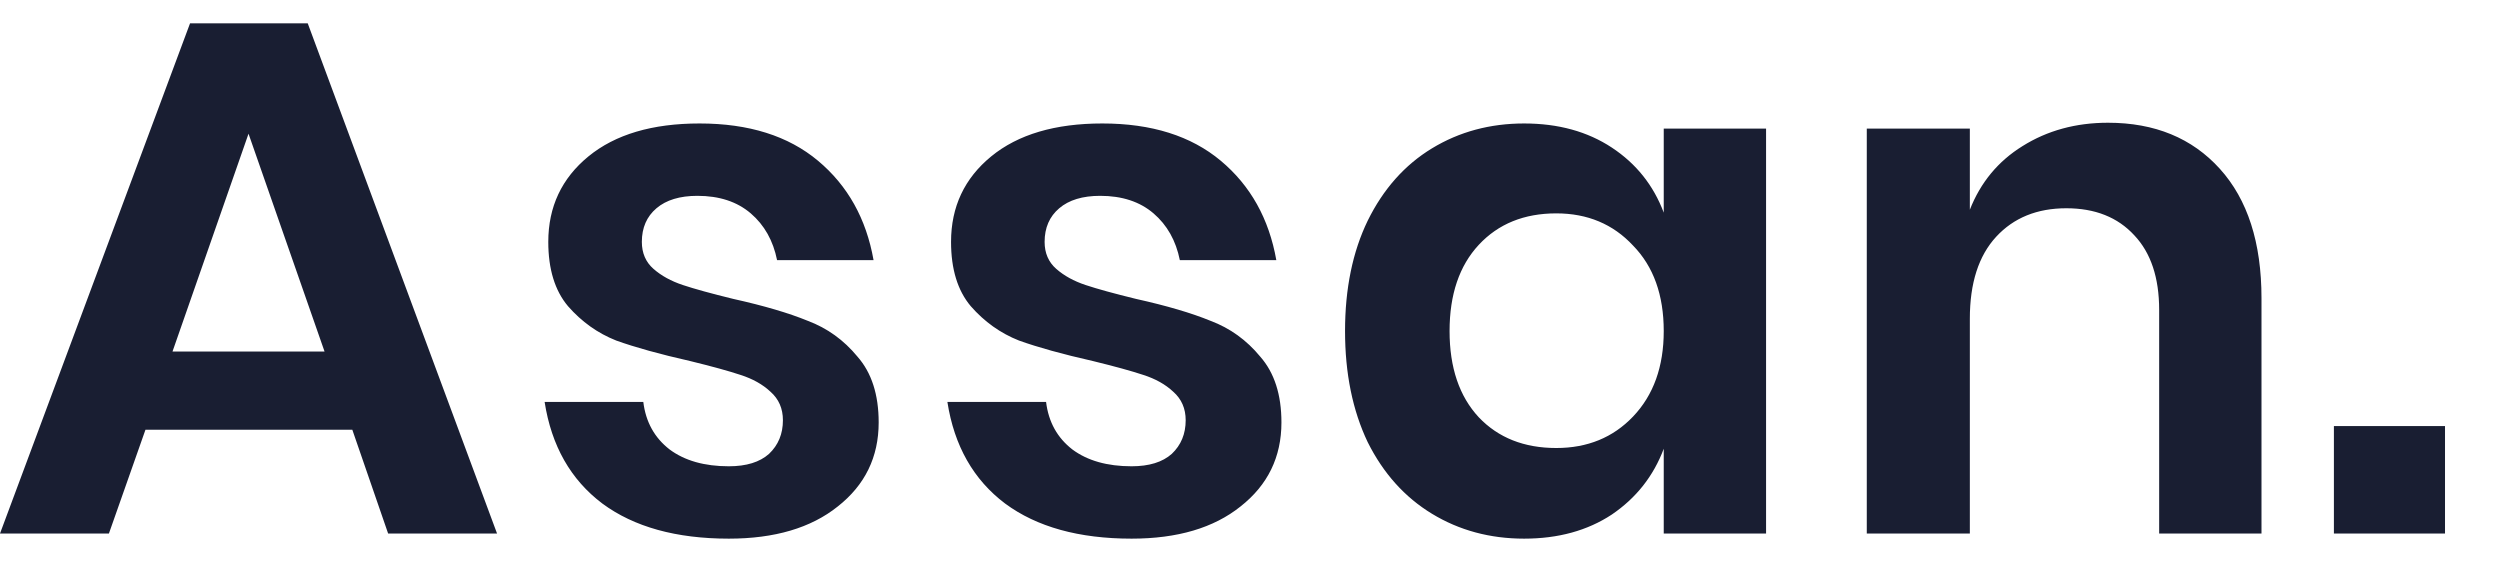
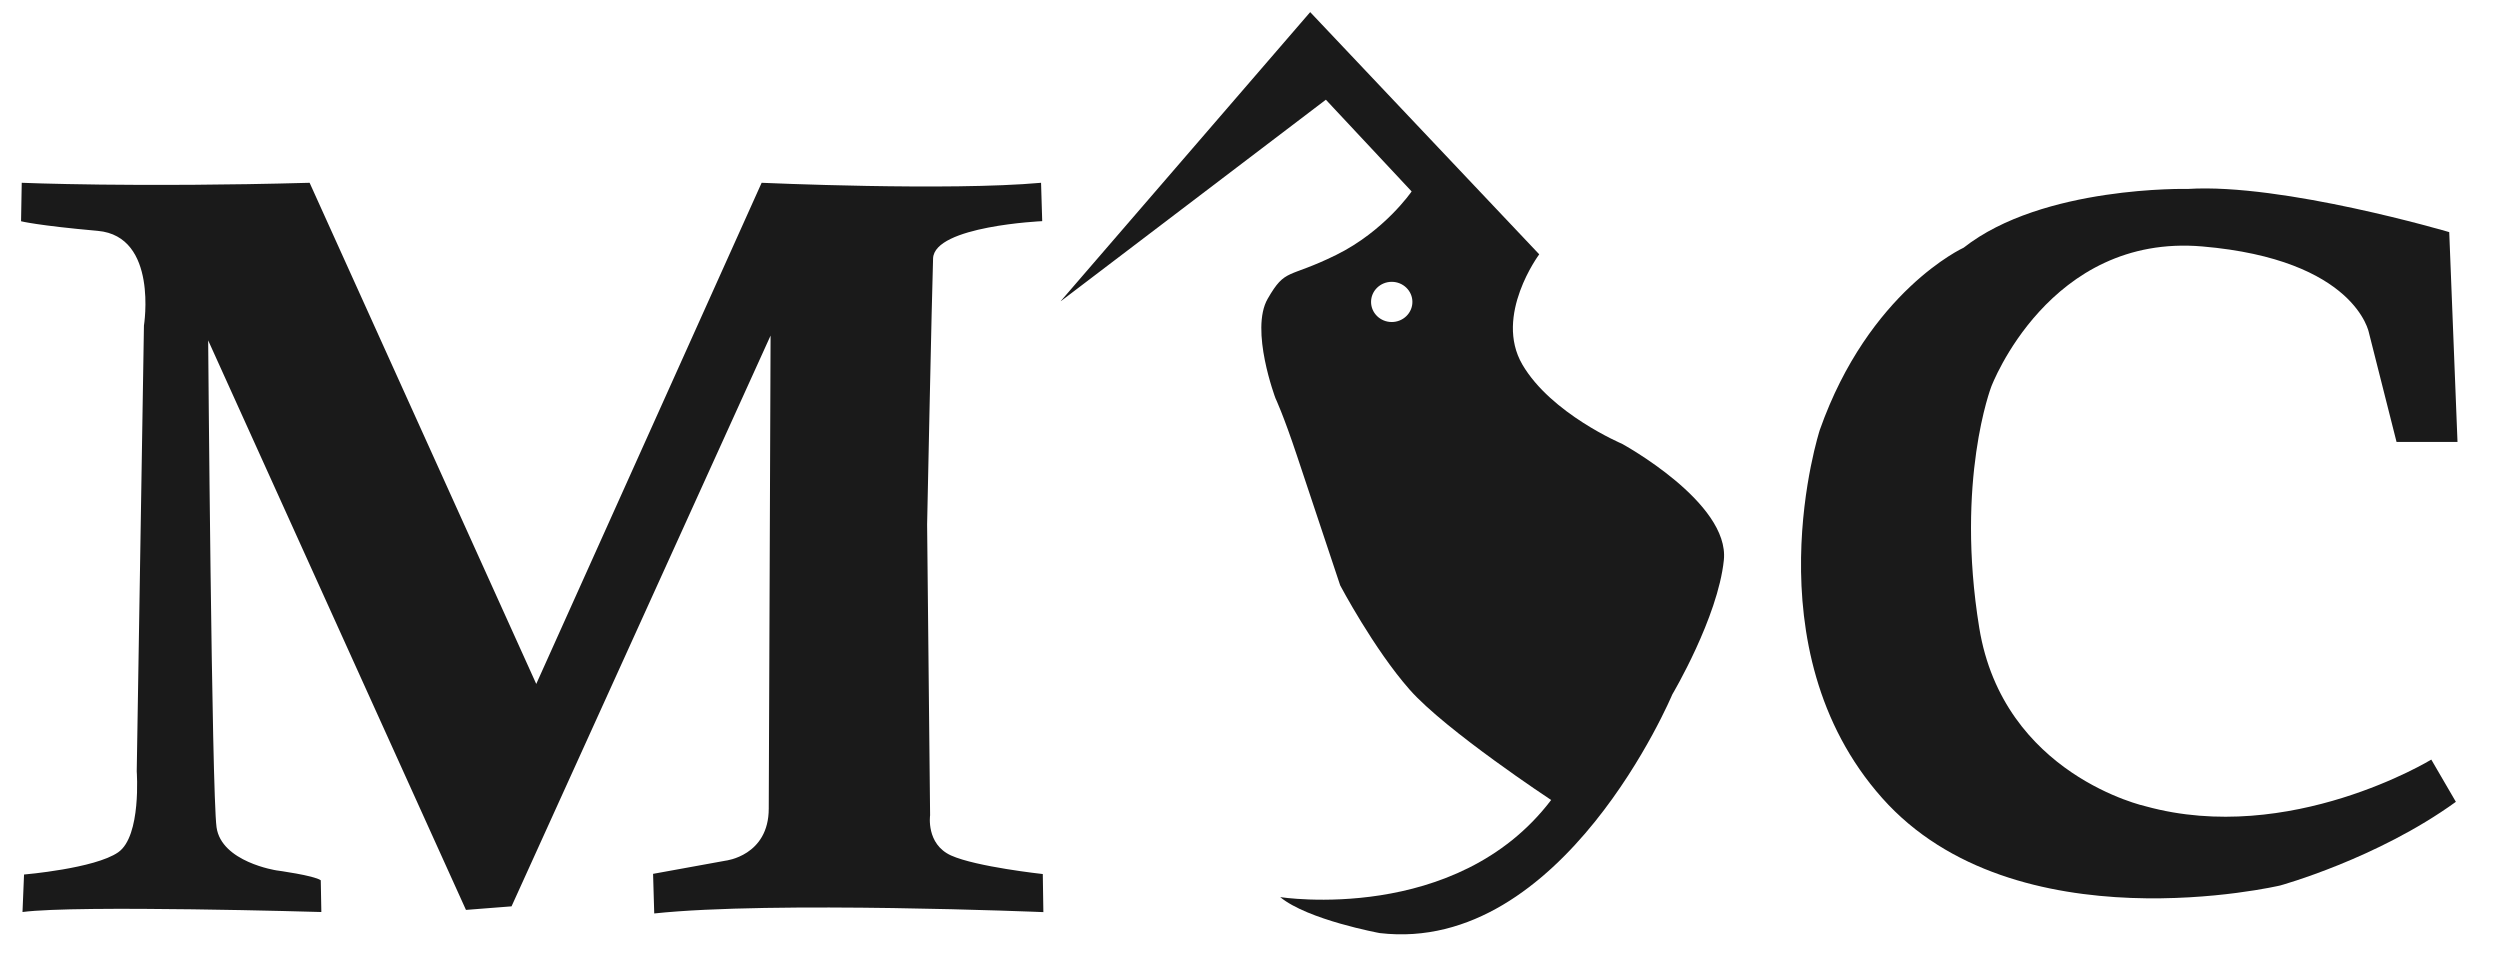
- <svg xmlns="http://www.w3.org/2000/svg" width="643" height="145" viewBox="0 0 643 145" fill="none">
-   <path d="M90.616 110.528H37.412l-9.4 26.696H0L48.88 6h30.268l48.692 131.224H99.828l-9.212-26.696zm-7.144-20.116L63.92 34.388 44.368 90.412h39.104zm96.463-58.656c12.659 0 22.811 3.196 30.456 9.588 7.645 6.392 12.408 14.915 14.288 25.568h-24.816c-1.003-5.013-3.259-9.024-6.768-12.032-3.509-3.008-8.084-4.512-13.724-4.512-4.512 0-8.021 1.065-10.528 3.196-2.507 2.13-3.76 5.013-3.76 8.648 0 2.883 1.003 5.201 3.008 6.956 2.005 1.755 4.512 3.133 7.52 4.136 3.008 1.003 7.332 2.193 12.972 3.572 7.896 1.755 14.288 3.635 19.176 5.64 5.013 1.88 9.275 4.95 12.784 9.212 3.635 4.136 5.452 9.776 5.452 16.92 0 8.899-3.509 16.105-10.528 21.62-6.893 5.515-16.231 8.272-28.012 8.272-13.536 0-24.377-3.008-32.524-9.024-8.147-6.141-13.097-14.852-14.852-26.132h25.38c.627 5.139 2.883 9.212 6.768 12.22 3.885 2.883 8.961 4.324 15.228 4.324 4.512 0 7.959-1.065 10.34-3.196 2.381-2.256 3.572-5.139 3.572-8.648 0-3.008-1.065-5.452-3.196-7.332-2.005-1.88-4.575-3.321-7.708-4.324-3.008-1.003-7.332-2.193-12.972-3.572-7.771-1.755-14.1-3.51-18.988-5.264-4.763-1.88-8.899-4.825-12.408-8.836-3.384-4.01-5.076-9.525-5.076-16.544 0-9.024 3.447-16.356 10.34-21.996 6.893-5.64 16.419-8.46 28.576-8.46zm103.591 0c12.659 0 22.811 3.196 30.456 9.588 7.645 6.392 12.408 14.915 14.288 25.568h-24.816c-1.003-5.013-3.259-9.024-6.768-12.032-3.509-3.008-8.084-4.512-13.724-4.512-4.512 0-8.021 1.065-10.528 3.196-2.507 2.13-3.76 5.013-3.76 8.648 0 2.883 1.003 5.201 3.008 6.956 2.005 1.755 4.512 3.133 7.52 4.136 3.008 1.003 7.332 2.193 12.972 3.572 7.896 1.755 14.288 3.635 19.176 5.64 5.013 1.88 9.275 4.95 12.784 9.212 3.635 4.136 5.452 9.776 5.452 16.92 0 8.899-3.509 16.105-10.528 21.62-6.893 5.515-16.231 8.272-28.012 8.272-13.536 0-24.377-3.008-32.524-9.024-8.147-6.141-13.097-14.852-14.852-26.132h25.38c.627 5.139 2.883 9.212 6.768 12.22 3.885 2.883 8.961 4.324 15.228 4.324 4.512 0 7.959-1.065 10.34-3.196 2.381-2.256 3.572-5.139 3.572-8.648 0-3.008-1.065-5.452-3.196-7.332-2.005-1.88-4.575-3.321-7.708-4.324-3.008-1.003-7.332-2.193-12.972-3.572-7.771-1.755-14.1-3.51-18.988-5.264-4.763-1.88-8.899-4.825-12.408-8.836-3.384-4.01-5.076-9.525-5.076-16.544 0-9.024 3.447-16.356 10.34-21.996 6.893-5.64 16.419-8.46 28.576-8.46zm108.479 0c8.773 0 16.293 2.068 22.56 6.204 6.267 4.136 10.716 9.713 13.348 16.732v-21.62h26.32v104.152h-26.32v-21.808c-2.632 7.019-7.081 12.659-13.348 16.92-6.267 4.136-13.787 6.204-22.56 6.204-8.773 0-16.669-2.131-23.688-6.392-7.019-4.261-12.533-10.403-16.544-18.424-3.885-8.147-5.828-17.672-5.828-28.576s1.943-20.367 5.828-28.388c4.011-8.147 9.525-14.35 16.544-18.612 7.019-4.261 14.915-6.392 23.688-6.392zm8.272 23.124c-8.272 0-14.915 2.695-19.928 8.084-5.013 5.39-7.52 12.784-7.52 22.184s2.507 16.795 7.52 22.184c5.013 5.264 11.656 7.896 19.928 7.896 8.021 0 14.601-2.695 19.74-8.084 5.264-5.515 7.896-12.847 7.896-21.996 0-9.275-2.632-16.607-7.896-21.996-5.139-5.515-11.719-8.272-19.74-8.272zm141.899-23.312c12.032 0 21.62 3.948 28.764 11.844 7.144 7.896 10.716 18.988 10.716 33.276v60.536h-26.32V79.696c0-8.272-2.131-14.664-6.392-19.176-4.261-4.637-10.089-6.956-17.484-6.956-7.52 0-13.536 2.444-18.048 7.332-4.512 4.888-6.768 11.907-6.768 21.056v55.272h-26.508V33.072h26.508V53.94c2.757-7.019 7.269-12.47 13.536-16.356 6.392-4.01 13.724-6.016 21.996-6.016zm86.68 78.02v27.636H600.28v-27.636h28.576z" fill="#191E32" />
+ <svg xmlns="http://www.w3.org/2000/svg" xml:space="preserve" width="260mm" height="100mm" version="1.1" style="shape-rendering:geometricPrecision; text-rendering:geometricPrecision; image-rendering:optimizeQuality; fill-rule:evenodd; clip-rule:evenodd" viewBox="0 0 26000 10000">
+   <defs>
+     <style type="text/css">
+    
+     .fil0 {fill:none}
+     .fil1 {fill:#1A1A1A}
+    
+   </style>
+   </defs>
+   <g id="Capa_x0020_1">
+     <rect class="fil0" width="26000" height="10000" />
+     <path class="fil1" d="M227 1901c0,0 1185,50 2993,0l2357 5212 2344 -5212c0,0 1945,87 2906,0l12 399c0,0 -1122,50 -1135,387 -12,337 -62,2768 -62,2768l31 3024c0,0 -44,299 218,418 262,118 954,193 954,193l6 396c0,0 -2819,-117 -4047,14l-12 -412 754 -137c0,0 449,-50 449,-542l19 -4919 -2694 5936 -474 37 -2681 -5923c0,0 37,4701 87,5063 50,362 623,449 623,449 0,0 393,53 461,103l6 330c0,0 -2538,-75 -3108,0l16 -390c0,0 736,-62 979,-231 243,-168 193,-842 193,-842l75 -4636c0,0 150,-929 -480,-985 -630,-56 -798,-100 -798,-100l7 -400z" />
+     <path class="fil1" d="M11032 3131l2594 -3005 2382 2519c0,0 -474,636 -175,1147 299,511 1035,823 1035,823 0,0 1122,611 1060,1210 -62,599 -536,1397 -536,1397 0,0 -1135,2706 -3043,2482 0,0 -748,-137 -1035,-374 0,0 1833,287 2818,-1010 0,0 -1097,-723 -1471,-1147 -374,-424 -723,-1085 -723,-1085 0,0 -305,-917 -449,-1347 -143,-430 -224,-599 -224,-599 0,0 -268,-711 -81,-1035 187,-324 206,-206 711,-455 505,-249 786,-661 786,-661l-892 -954 -2756 2095zm3442 -200c119,0 215,94 215,209 0,115 -96,209 -215,209 -119,0 -215,-94 -215,-209 0,-115 96,-209 215,-209z" />
+     <path class="fil1" d="M25285 7900c0,0 -1471,898 -2968,486 0,0 -1484,-324 -1733,-1858 -249,-1534 125,-2506 125,-2506 0,0 599,-1596 2195,-1459 1596,137 1733,898 1733,898l287 1135 634 0 -86 -2182c0,0 -1733,-511 -2718,-449 0,0 -1509,-37 -2332,611 0,0 -985,449 -1496,1895 0,0 -736,2270 648,3828 1384,1559 4140,910 4140,910 0,0 1010,-278 1827,-870l-256 -440z" />
+   </g>
</svg>
